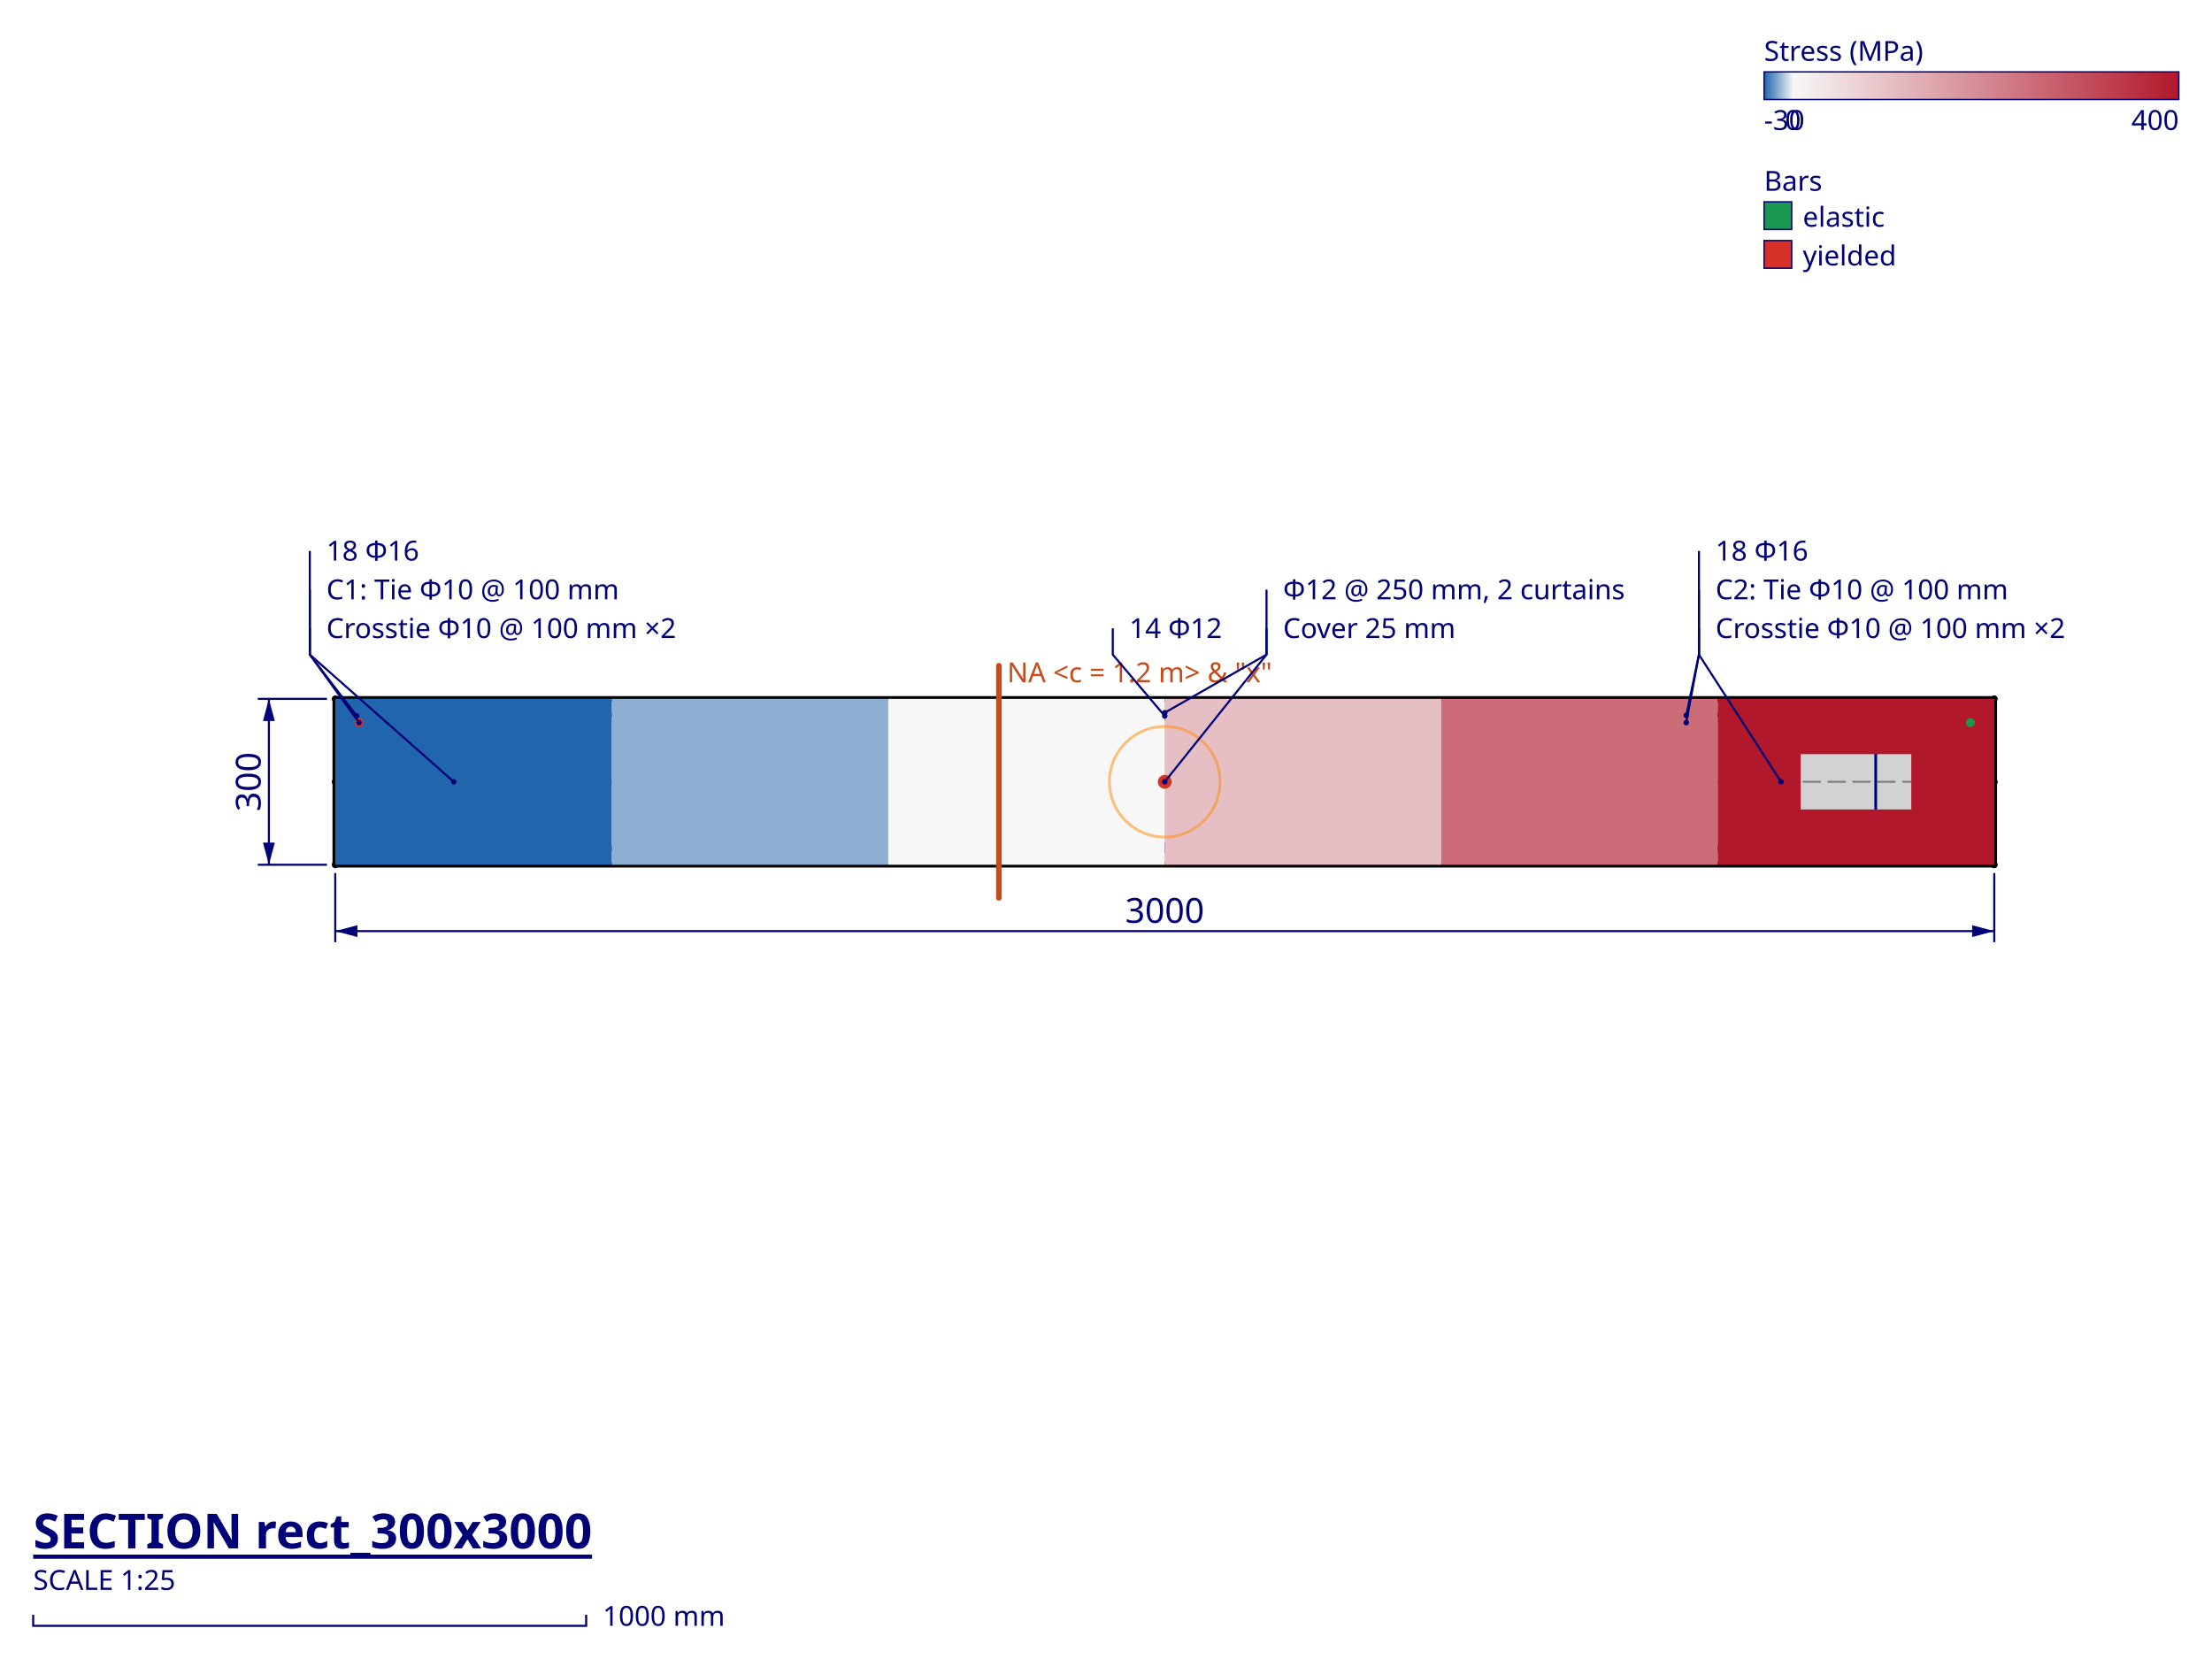
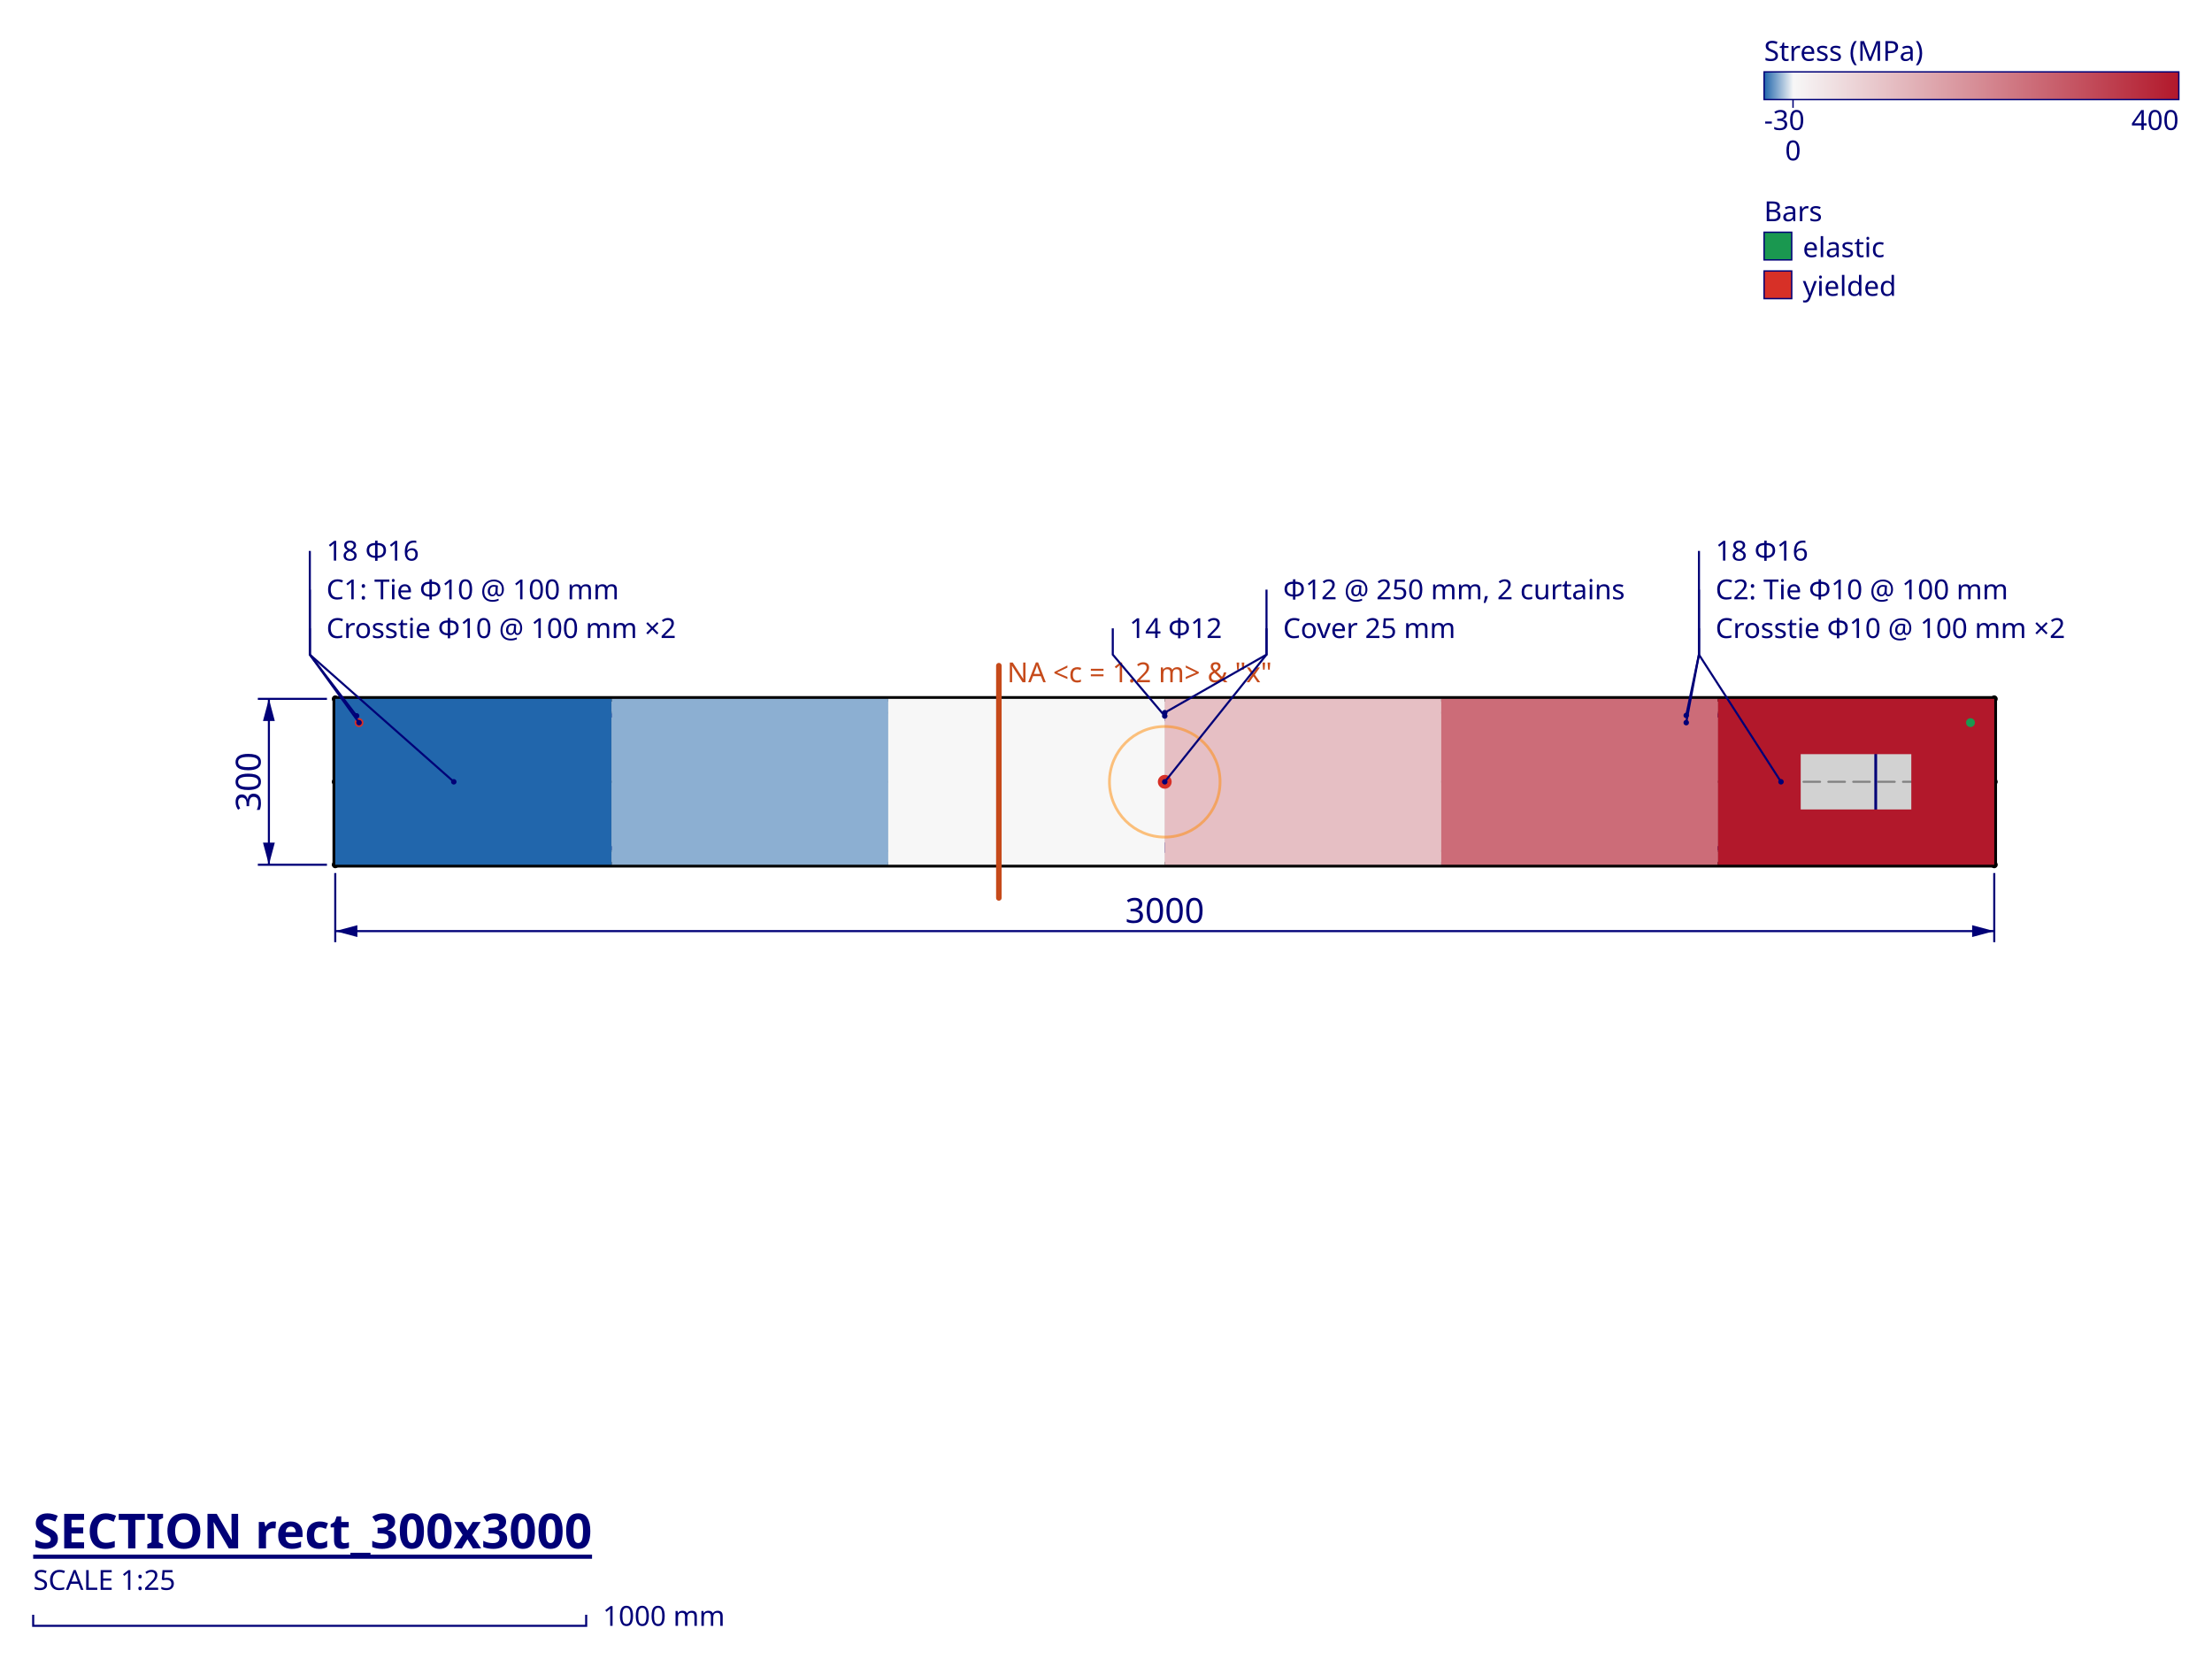
<svg xmlns="http://www.w3.org/2000/svg" width="800" height="600" viewBox="0 0 800 600" data-view="top">
  <rect width="800" height="600" fill="#ffffff" />
  <g class="faces" fill="none" stroke="#000000" stroke-width="1" stroke-linecap="round" stroke-linejoin="round">
</g>
  <g class="concrete" fill="#d2d2d2" stroke="#000000" stroke-width="2" stroke-linecap="round" stroke-linejoin="round">
    <g data-id="7">
      <path d="M121.25 312.75 L721.25 312.75 L721.25 252.75 L121.25 252.75 Z" />
    </g>
  </g>
  <g class="cover" fill="none" stroke="#808080" stroke-width="0.75" stroke-linecap="round" stroke-linejoin="round" stroke-dasharray="3 2">
    <g data-id="9">
      <path d="M126.25 307.75 L716.25 307.75 L716.25 257.75 L126.25 257.75 Z" />
    </g>
  </g>
  <g class="leg" fill="none" stroke="#808080" stroke-width="0.75" stroke-linecap="round" stroke-linejoin="round" stroke-dasharray="6 3">
    <g data-id="8">
      <path d="M121.25 282.75 L721.25 282.75" />
    </g>
  </g>
  <g class="hoop" fill="none" stroke="#000077" stroke-width="1.5" stroke-linecap="round" stroke-linejoin="round">
    <g data-id="46">
      <path d="M127.25 304.15 L127.3 304.66 L127.45 305.14 L127.69 305.59 L128.01 305.99 L128.41 306.31 L128.86 306.55 L129.34 306.7 L129.85 306.75 L232.65 306.75 L233.16 306.7 L233.64 306.55 L234.09 306.31 L234.49 305.99 L234.81 305.59 L235.05 305.14 L235.2 304.66 L235.25 304.15 L235.25 261.35 L235.2 260.84 L235.05 260.36 L234.81 259.91 L234.49 259.51 L234.09 259.19 L233.64 258.95 L233.16 258.8 L232.65 258.75 L129.85 258.75 L129.34 258.8 L128.86 258.95 L128.41 259.19 L128.01 259.51 L127.69 259.91 L127.45 260.36 L127.3 260.84 L127.25 261.35 Z" />
      <path d="M131.69 305.99 L140.17 297.5" />
      <path d="M128.01 302.31 L136.5 293.83" />
    </g>
    <g data-id="85">
      <path d="M607.25 304.15 L607.3 304.66 L607.45 305.14 L607.69 305.59 L608.01 305.99 L608.41 306.31 L608.86 306.55 L609.34 306.7 L609.85 306.75 L712.65 306.75 L713.16 306.7 L713.64 306.55 L714.09 306.31 L714.49 305.99 L714.81 305.59 L715.05 305.14 L715.2 304.66 L715.25 304.15 L715.25 261.35 L715.2 260.84 L715.05 260.36 L714.81 259.91 L714.49 259.51 L714.09 259.19 L713.64 258.95 L713.16 258.8 L712.65 258.75 L609.85 258.75 L609.34 258.8 L608.86 258.95 L608.41 259.19 L608.01 259.51 L607.69 259.91 L607.45 260.36 L607.3 260.84 L607.25 261.35 Z" />
      <path d="M611.69 305.99 L620.17 297.5" />
      <path d="M608.01 302.31 L616.5 293.83" />
    </g>
  </g>
  <g class="crosstie" fill="none" stroke="#000077" stroke-width="1" stroke-linecap="round" stroke-linejoin="round">
    <g data-id="47">
      <path d="M164.12 304.15 L164.12 261.35" />
      <path d="M165.96 305.99 L174.44 297.5" />
      <path d="M162.28 259.51 L153.79 268" />
    </g>
    <g data-id="48">
      <path d="M198.38 304.15 L198.38 261.35" />
      <path d="M200.22 305.99 L208.71 297.5" />
      <path d="M196.54 259.51 L188.06 268" />
    </g>
    <g data-id="86">
      <path d="M644.12 304.15 L644.12 261.35" />
      <path d="M645.96 305.99 L654.44 297.5" />
      <path d="M642.28 259.51 L633.79 268" />
    </g>
    <g data-id="87">
      <path d="M678.38 304.15 L678.38 261.35" />
      <path d="M680.22 305.99 L688.71 297.5" />
      <path d="M676.54 259.51 L668.06 268" />
    </g>
  </g>
  <g class="bar" fill="#000077" stroke="#000077" stroke-width="0.75" stroke-linecap="round" stroke-linejoin="round">
    <g data-id="11">
      <circle cx="129.85" cy="304.15" r="1.6" />
    </g>
    <g data-id="13">
      <circle cx="146.98" cy="304.15" r="1.6" />
    </g>
    <g data-id="15">
      <circle cx="164.12" cy="304.15" r="1.6" />
    </g>
    <g data-id="17">
      <circle cx="181.25" cy="304.15" r="1.6" />
    </g>
    <g data-id="19">
      <circle cx="198.38" cy="304.15" r="1.6" />
    </g>
    <g data-id="21">
      <circle cx="215.52" cy="304.15" r="1.6" />
    </g>
    <g data-id="23">
      <circle cx="232.65" cy="304.15" r="1.6" />
    </g>
    <g data-id="25">
      <circle cx="232.65" cy="289.88" r="1.6" />
    </g>
    <g data-id="27">
      <circle cx="232.65" cy="275.62" r="1.6" />
    </g>
    <g data-id="29">
      <circle cx="232.65" cy="261.35" r="1.6" />
    </g>
    <g data-id="31">
      <circle cx="215.52" cy="261.35" r="1.6" />
    </g>
    <g data-id="33">
      <circle cx="198.38" cy="261.35" r="1.6" />
    </g>
    <g data-id="35">
      <circle cx="181.25" cy="261.35" r="1.6" />
    </g>
    <g data-id="37">
      <circle cx="164.12" cy="261.35" r="1.6" />
    </g>
    <g data-id="39">
      <circle cx="146.98" cy="261.35" r="1.6" />
    </g>
    <g data-id="41">
      <circle cx="129.85" cy="261.35" r="1.6" />
    </g>
    <g data-id="43">
      <circle cx="129.85" cy="275.62" r="1.6" />
    </g>
    <g data-id="45">
      <circle cx="129.85" cy="289.88" r="1.6" />
    </g>
    <g data-id="50">
      <circle cx="609.85" cy="304.15" r="1.6" />
    </g>
    <g data-id="52">
      <circle cx="626.98" cy="304.15" r="1.6" />
    </g>
    <g data-id="54">
      <circle cx="644.12" cy="304.15" r="1.6" />
    </g>
    <g data-id="56">
      <circle cx="661.25" cy="304.15" r="1.6" />
    </g>
    <g data-id="58">
      <circle cx="678.38" cy="304.15" r="1.6" />
    </g>
    <g data-id="60">
      <circle cx="695.52" cy="304.15" r="1.6" />
    </g>
    <g data-id="62">
      <circle cx="712.65" cy="304.15" r="1.6" />
    </g>
    <g data-id="64">
      <circle cx="712.65" cy="289.88" r="1.6" />
    </g>
    <g data-id="66">
      <circle cx="712.65" cy="275.62" r="1.6" />
    </g>
    <g data-id="68">
      <circle cx="712.65" cy="261.35" r="1.6" />
    </g>
    <g data-id="70">
      <circle cx="695.52" cy="261.35" r="1.6" />
    </g>
    <g data-id="72">
      <circle cx="678.38" cy="261.35" r="1.6" />
    </g>
    <g data-id="74">
      <circle cx="661.25" cy="261.35" r="1.6" />
    </g>
    <g data-id="76">
      <circle cx="644.12" cy="261.35" r="1.6" />
    </g>
    <g data-id="78">
      <circle cx="626.98" cy="261.35" r="1.6" />
    </g>
    <g data-id="80">
      <circle cx="609.85" cy="261.35" r="1.6" />
    </g>
    <g data-id="82">
      <circle cx="609.85" cy="275.62" r="1.6" />
    </g>
    <g data-id="84">
      <circle cx="609.85" cy="289.88" r="1.6" />
    </g>
    <g data-id="89">
      <circle cx="266.96" cy="306.55" r="1.5" />
    </g>
    <g data-id="91">
      <circle cx="318.39" cy="306.55" r="1.5" />
    </g>
    <g data-id="93">
      <circle cx="369.82" cy="306.55" r="1.5" />
    </g>
    <g data-id="95">
      <circle cx="421.25" cy="306.55" r="1.5" />
    </g>
    <g data-id="97">
      <circle cx="472.68" cy="306.55" r="1.5" />
    </g>
    <g data-id="99">
      <circle cx="524.11" cy="306.55" r="1.5" />
    </g>
    <g data-id="101">
      <circle cx="575.54" cy="306.55" r="1.5" />
    </g>
    <g data-id="103">
      <circle cx="266.96" cy="258.95" r="1.5" />
    </g>
    <g data-id="105">
      <circle cx="318.39" cy="258.95" r="1.5" />
    </g>
    <g data-id="107">
      <circle cx="369.82" cy="258.95" r="1.5" />
    </g>
    <g data-id="109">
      <circle cx="421.25" cy="258.95" r="1.5" />
    </g>
    <g data-id="111">
      <circle cx="472.68" cy="258.95" r="1.5" />
    </g>
    <g data-id="113">
      <circle cx="524.11" cy="258.95" r="1.5" />
    </g>
    <g data-id="115">
      <circle cx="575.54" cy="258.95" r="1.5" />
    </g>
  </g>
  <g class="edges" fill="none" stroke="#000000" stroke-width="1.5" stroke-linecap="round" stroke-linejoin="round">
</g>
  <g class="points" fill="#000000">
    <g data-id="1">
      <circle cx="121.25" cy="282.75" r="1.25" fill="#000000" stroke="none" />
    </g>
    <g data-id="2">
      <circle cx="721.25" cy="282.75" r="1.25" fill="#000000" stroke="none" />
    </g>
    <g data-id="3">
      <circle cx="121.25" cy="312.75" r="1.25" fill="#000000" stroke="none" />
    </g>
    <g data-id="4">
      <circle cx="721.25" cy="312.75" r="1.25" fill="#000000" stroke="none" />
    </g>
    <g data-id="5">
      <circle cx="721.25" cy="252.75" r="1.25" fill="#000000" stroke="none" />
    </g>
    <g data-id="6">
      <circle cx="121.25" cy="252.75" r="1.25" fill="#000000" stroke="none" />
    </g>
  </g>
  <g class="overlay" data-revision="7">
    <g class="overlay-layer" data-layer="stress" data-label="Fiber stress">
      <path d="M121.25 312.75 L221.25 312.75 L221.25 252.75 L121.25 252.75 Z" fill-rule="evenodd" fill="#2166ac" stroke="none" data-value="-30" data-ids="1" />
      <path d="M221.25 312.75 L321.25 312.75 L321.25 252.75 L221.25 252.75 Z" fill-rule="evenodd" fill="#8cafd2" stroke="none" data-value="-15" />
      <path d="M321.25 312.75 L421.25 312.75 L421.25 252.75 L321.25 252.75 Z" fill-rule="evenodd" fill="#f7f7f7" stroke="none" data-value="0" />
      <path d="M421.25 312.75 L521.25 312.75 L521.25 252.75 L421.25 252.75 Z" fill-rule="evenodd" fill="#e6bfc4" stroke="none" data-value="100" />
      <path d="M521.25 312.75 L621.25 312.75 L621.25 252.75 L521.25 252.75 Z" fill-rule="evenodd" fill="#cc6c78" stroke="none" data-value="250" />
      <path d="M621.25 312.75 L721.25 312.75 L721.25 252.75 L621.25 252.75 Z M651.25 292.75 L691.25 292.75 L691.25 272.75 L651.25 272.75 Z" fill-rule="evenodd" fill="#b2182b" stroke="none" data-value="500" />
    </g>
    <g class="overlay-layer" data-layer="na" data-label="Neutral axis">
      <path d="M361.25 240.75 L361.25 324.75" fill="none" stroke="#c64a1a" stroke-width="2" stroke-linecap="round" stroke-linejoin="round" />
      <text x="364.25" y="246.75" font-family="Arial Narrow, Archivo Narrow, sans-serif" font-size="10" fill="#c64a1a" stroke="none">NA &lt;c = 1.2 m&gt; &amp; "x"</text>
    </g>
    <g class="overlay-layer" data-layer="bars" data-label="Bar state">
      <circle cx="129.85" cy="261.35" r="1.6" fill="#d73027" stroke="none" data-value="yielded" data-ids="12 13" />
      <circle cx="712.65" cy="261.35" r="1.6" fill="#1a9850" stroke="none" data-value="elastic" />
      <circle cx="421.25" cy="282.75" r="2.5" fill="#d73027" stroke="none" data-value="yielded" />
    </g>
    <g class="overlay-layer" data-layer="outline" data-label="Core">
      <circle cx="421.25" cy="282.75" r="20" fill="none" stroke="#ff8800" stroke-width="1" opacity="0.5" />
    </g>
    <g class="overlay-legend" data-layer="stress" font-family="Arial Narrow, Archivo Narrow, sans-serif" font-size="10" fill="#000077">
      <text x="638" y="22">Stress (MPa)</text>
      <defs>
        <linearGradient id="overlay-scale-0" x1="0" y1="0" x2="1" y2="0">
          <stop offset="0" stop-color="#2166ac" />
          <stop offset="0.07" stop-color="#f7f7f7" />
          <stop offset="1" stop-color="#b2182b" />
        </linearGradient>
      </defs>
      <rect x="638" y="26" width="150" height="10" fill="url(#overlay-scale-0)" stroke="#000077" stroke-width="0.5" />
+       <path d="M648.47 36 L648.47 39" stroke="#000077" stroke-width="0.5" />
      <text x="638" y="47" text-anchor="start">-30</text>
-       <text x="648.47" y="47" text-anchor="middle">0</text>
      <text x="788" y="47" text-anchor="end">400</text>
+       <text x="648.47" y="58" text-anchor="middle">0</text>
    </g>
    <g class="overlay-legend" data-layer="bars" font-family="Arial Narrow, Archivo Narrow, sans-serif" font-size="10" fill="#000077">
-       <text x="638" y="69">Bars</text>
-       <rect x="638" y="73" width="10" height="10" fill="#1a9850" stroke="#000077" stroke-width="0.5" />
-       <text x="652" y="82">elastic</text>
-       <rect x="638" y="87" width="10" height="10" fill="#d73027" stroke="#000077" stroke-width="0.5" />
-       <text x="652" y="96">yielded</text>
+       <text x="638" y="80">Bars</text>
+       <rect x="638" y="84" width="10" height="10" fill="#1a9850" stroke="#000077" stroke-width="0.5" />
+       <text x="652" y="93">elastic</text>
+       <rect x="638" y="98" width="10" height="10" fill="#d73027" stroke="#000077" stroke-width="0.5" />
+       <text x="652" y="107">yielded</text>
    </g>
  </g>
  <g class="annotation" font-family="Arial Narrow, Archivo Narrow, sans-serif" fill="#000077" stroke="#000077" stroke-width="0.75">
    <g class="tag">
      <path d="M129.85 261.35 L112.05 236.75 L112.05 199.25" fill="none" />
      <circle cx="129.85" cy="261.35" r="1" stroke="none" />
      <text x="118.05" y="202.75" stroke="none" font-size="10">18 Φ16</text>
    </g>
    <g class="tag">
      <path d="M128.97 258.9 L112.05 236.75 L112.05 213.25" fill="none" />
      <circle cx="128.97" cy="258.9" r="1" stroke="none" />
      <text x="118.05" y="216.75" stroke="none" font-size="10">C1: Tie Φ10 @ 100 mm</text>
    </g>
    <g class="tag">
      <path d="M164.12 282.75 L112.05 236.75 L112.05 227.25" fill="none" />
      <circle cx="164.12" cy="282.75" r="1" stroke="none" />
      <text x="118.05" y="230.75" stroke="none" font-size="10">Crosstie Φ10 @ 100 mm ×2</text>
    </g>
    <g class="tag">
      <path d="M421.25 258.95 L402.45 236.75 L402.45 227.25" fill="none" />
      <circle cx="421.25" cy="258.95" r="1" stroke="none" />
      <text x="408.45" y="230.75" stroke="none" font-size="10">14 Φ12</text>
    </g>
    <g class="tag">
      <path d="M421.25 282.75 L458.05 236.75 L458.05 213.25" fill="none" />
      <circle cx="421.25" cy="282.75" r="1" stroke="none" />
      <text x="464.05" y="216.75" stroke="none" font-size="10">Φ12 @ 250 mm, 2 curtains</text>
    </g>
    <g class="tag">
      <path d="M421.25 257.75 L458.05 236.75 L458.05 227.25" fill="none" />
      <circle cx="421.25" cy="257.75" r="1" stroke="none" />
      <text x="464.05" y="230.75" stroke="none" font-size="10">Cover 25 mm</text>
    </g>
    <g class="tag">
      <path d="M609.85 261.35 L614.45 236.75 L614.45 199.25" fill="none" />
      <circle cx="609.85" cy="261.35" r="1" stroke="none" />
      <text x="620.45" y="202.75" stroke="none" font-size="10">18 Φ16</text>
    </g>
    <g class="tag">
      <path d="M609.85 258.75 L614.45 236.75 L614.45 213.25" fill="none" />
      <circle cx="609.85" cy="258.75" r="1" stroke="none" />
      <text x="620.45" y="216.75" stroke="none" font-size="10">C2: Tie Φ10 @ 100 mm</text>
    </g>
    <g class="tag">
      <path d="M644.12 282.75 L614.45 236.75 L614.45 227.25" fill="none" />
      <circle cx="644.12" cy="282.75" r="1" stroke="none" />
      <text x="620.45" y="230.75" stroke="none" font-size="10">Crosstie Φ10 @ 100 mm ×2</text>
    </g>
    <g class="dimension" data-dim="width">
      <path d="M121.25 315.75 L121.25 340.75 M721.25 315.75 L721.25 340.75 M121.25 336.75 L721.25 336.75" fill="none" />
      <path d="M0 0 L8 -2.14 L8 2.14 Z" stroke="none" transform="translate(121.25 336.75) rotate(0)" />
      <path d="M0 0 L8 -2.14 L8 2.14 Z" stroke="none" transform="translate(721.25 336.75) rotate(180)" />
      <text x="421.25" y="333.75" text-anchor="middle" stroke="none" font-size="12.5">3000</text>
    </g>
    <g class="dimension" data-dim="depth">
      <path d="M118.25 252.75 L93.25 252.75 M118.25 312.75 L93.25 312.75 M97.25 252.75 L97.25 312.75" fill="none" />
      <path d="M0 0 L8 -2.14 L8 2.14 Z" stroke="none" transform="translate(97.25 252.75) rotate(90)" />
      <path d="M0 0 L8 -2.14 L8 2.14 Z" stroke="none" transform="translate(97.25 312.75) rotate(-90)" />
      <text transform="translate(94.25 282.75) rotate(-90)" text-anchor="middle" stroke="none" font-size="12.5">300</text>
    </g>
  </g>
  <g class="text" font-family="Arial Narrow, Archivo Narrow, sans-serif" font-size="10" fill="#000077">
</g>
  <g class="legend" font-family="Arial Narrow, Archivo Narrow, sans-serif" font-size="10" fill="#000077" stroke="#000077" stroke-width="0.75">
    <path d="M12 584 L12 588 L212 588 L212 584" fill="none" />
    <text x="218" y="588" stroke="none">1000 mm</text>
    <text class="view-title" x="12" y="560" stroke="none" font-family="Bahnschrift SemiBold Condensed, Bahnschrift, Saira SemiCondensed, Archivo Narrow, sans-serif" font-size="17.5" font-weight="600" data-view="top">SECTION rect_300x3000</text>
    <path class="view-title-rule" d="M12 563 L214.12 563" fill="none" stroke-width="1.5" />
    <text class="scale-note" x="12" y="575" stroke="none">SCALE 1:25</text>
  </g>
</svg>
